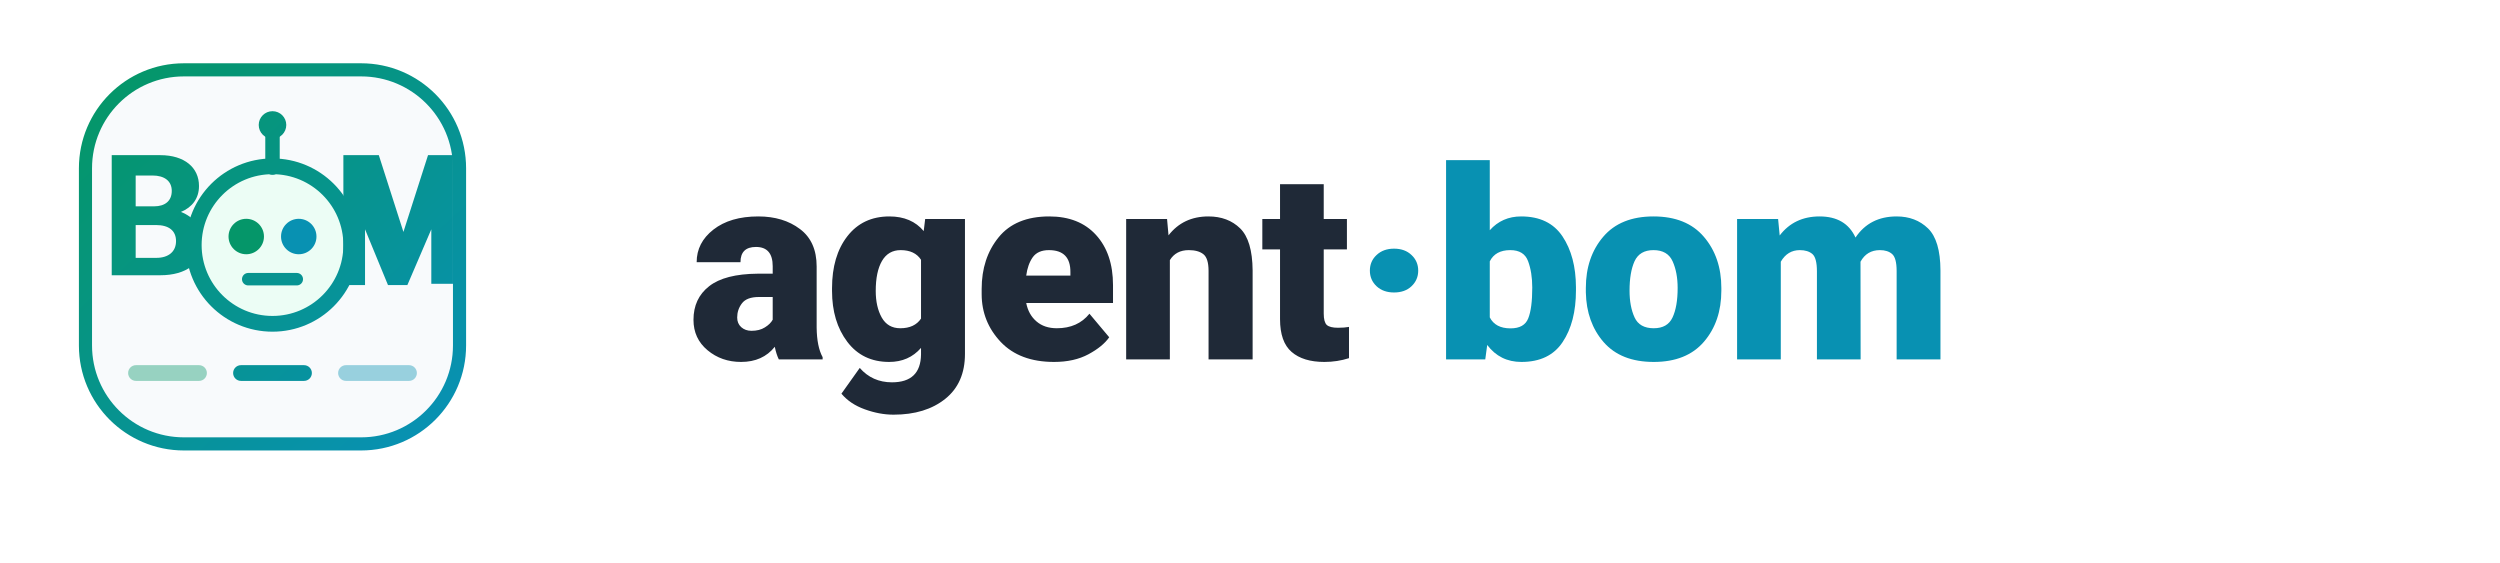
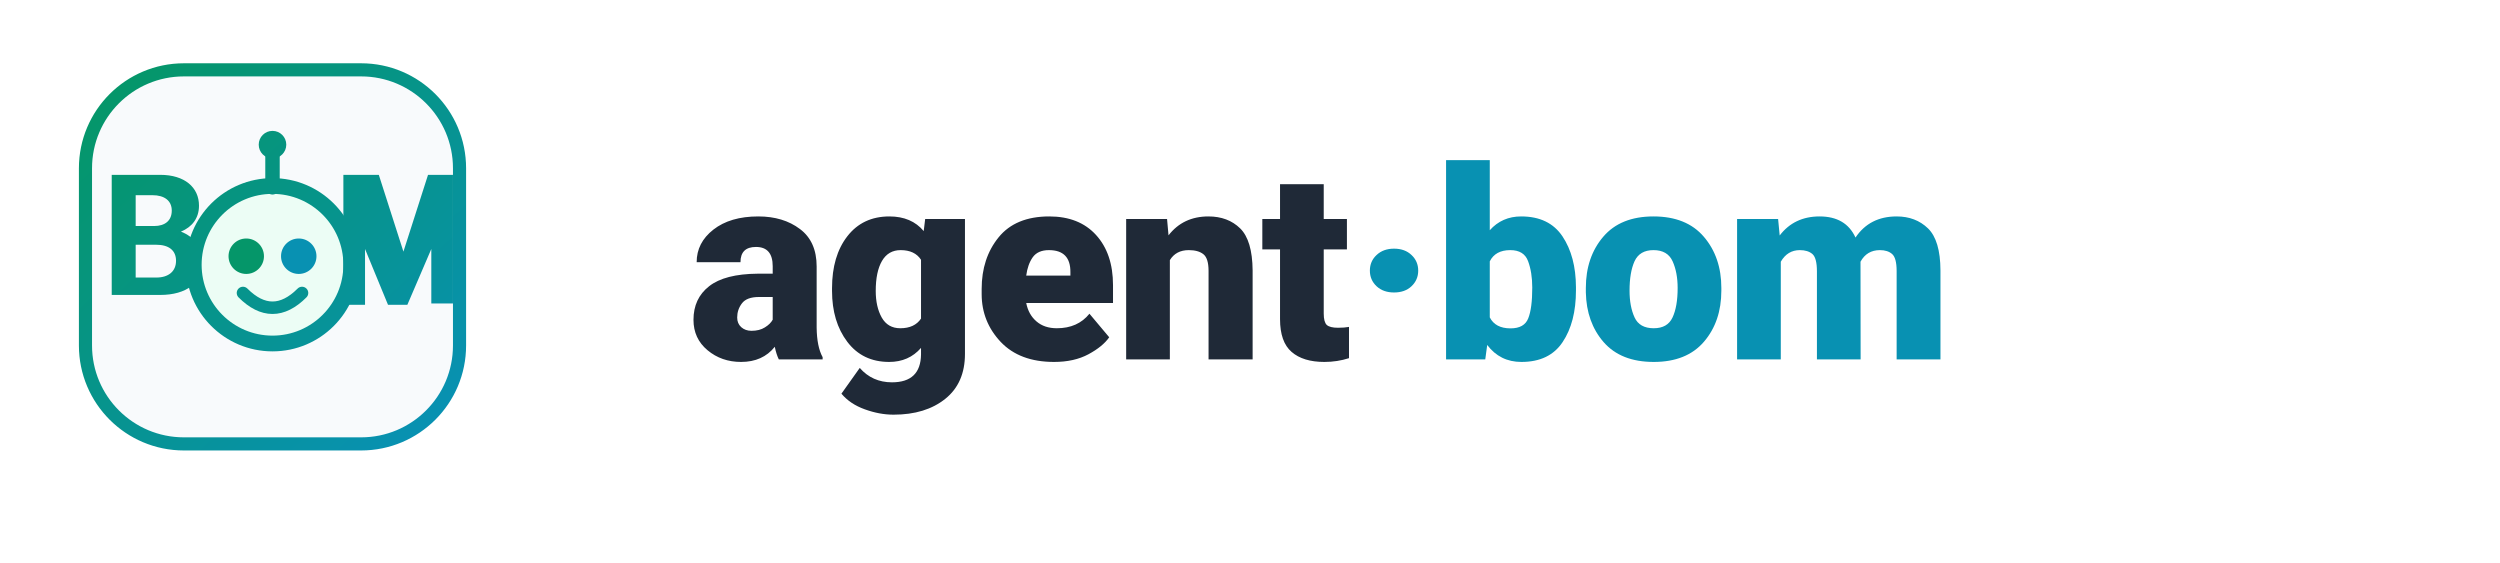
<svg xmlns="http://www.w3.org/2000/svg" viewBox="0 0 320 72" fill="none" role="img" aria-label="agent-bom — agent in the BOM">
  <defs>
    <linearGradient id="abg" x1="8" y1="6" x2="56" y2="58" gradientUnits="userSpaceOnUse">
      <stop offset="0%" stop-color="#059669" />
      <stop offset="100%" stop-color="#0891b2" />
    </linearGradient>
  </defs>
  <g transform="translate(8, 6) scale(0.84)">
    <rect x="3.5" y="3.5" width="57" height="57" rx="15" fill="#f8fafc" stroke="url(#abg)" stroke-width="2" />
-     <path fill="url(#abg)" d="M7.5 16.5h7.4c3.7 0 5.9 1.9 5.9 4.7 0 1.9-1.05 3.25-2.75 3.95 2 .8 3.3 2.35 3.3 4.7 0 3.05-2.45 4.95-6.45 4.95H7.5V16.5zm3.65 3.1v4.7h2.8c1.7 0 2.7-.85 2.7-2.35s-1.1-2.35-2.95-2.35H11.15zm0 7.55v5h3.15c1.85 0 3-.95 3-2.55s-1.1-2.45-3.05-2.45H11.15z" />
-     <circle cx="32" cy="30.2" r="12" fill="#ecfdf5" stroke="url(#abg)" stroke-width="2.4" />
-     <path d="M32 18.4V13.5" stroke="url(#abg)" stroke-width="2.2" stroke-linecap="round" />
-     <circle cx="32" cy="11.9" r="2.1" fill="url(#abg)" />
-     <circle cx="28" cy="28.9" r="2.7" fill="#059669" />
-     <circle cx="36" cy="28.9" r="2.7" fill="#0891b2" />
-     <path d="M28.3 35.4h7.4" stroke="url(#abg)" stroke-width="1.9" stroke-linecap="round" />
-     <path fill="url(#abg)" d="M44.5 16.5h3.7l3.75 11.7 3.75-11.7H59.5v19.6h-3.3V27.8l-3.65 8.5h-2.95l-3.5-8.5v8.5h-3.3V16.5h1.7z" />
-     <rect x="10" y="48.5" width="12" height="2.4" rx="1.2" fill="#059669" fill-opacity="0.4" />
-     <rect x="26" y="48.5" width="12" height="2.4" rx="1.2" fill="url(#abg)" />
-     <rect x="42" y="48.5" width="12" height="2.4" rx="1.2" fill="#0891b2" fill-opacity="0.4" />
+     <g transform="translate(0 3)">
+       <path fill="url(#abg)" d="M7.5 16.5h7.4c3.7 0 5.9 1.9 5.9 4.7 0 1.9-1.05 3.25-2.75 3.95 2 .8 3.3 2.35 3.3 4.7 0 3.05-2.45 4.95-6.45 4.95H7.5V16.5zm3.65 3.1v4.7h2.8c1.7 0 2.7-.85 2.7-2.35s-1.1-2.35-2.95-2.35H11.15zm0 7.55v5h3.15c1.85 0 3-.95 3-2.55s-1.1-2.45-3.05-2.45H11.15z" />
+       <circle cx="32" cy="30.2" r="12" fill="#ecfdf5" stroke="url(#abg)" stroke-width="2.4" />
+       <path d="M32 18.4V13.5" stroke="url(#abg)" stroke-width="2.2" stroke-linecap="round" />
+       <circle cx="32" cy="11.9" r="2.1" fill="url(#abg)" />
+       <circle cx="28" cy="28.9" r="2.7" fill="#059669" />
+       <circle cx="36" cy="28.9" r="2.7" fill="#0891b2" />
+       <path d="M27.5 34.5Q32 39 36.5 34.5" fill="none" stroke="url(#abg)" stroke-width="1.9" stroke-linecap="round" />
+       <path fill="url(#abg)" d="M44.5 16.5h3.7l3.75 11.7 3.75-11.7H59.5v19.6h-3.3V27.8l-3.65 8.5h-2.95l-3.5-8.5v8.5h-3.3V16.5h1.7z" />
+     </g>
  </g>
  <text x="88" y="46" font-family="system-ui, -apple-system, 'Segoe UI', Roboto, sans-serif" font-size="34" font-weight="800" letter-spacing="-0.5" fill="#1f2937">agent<tspan fill="url(#abg)">·bom</tspan>
  </text>
</svg>
